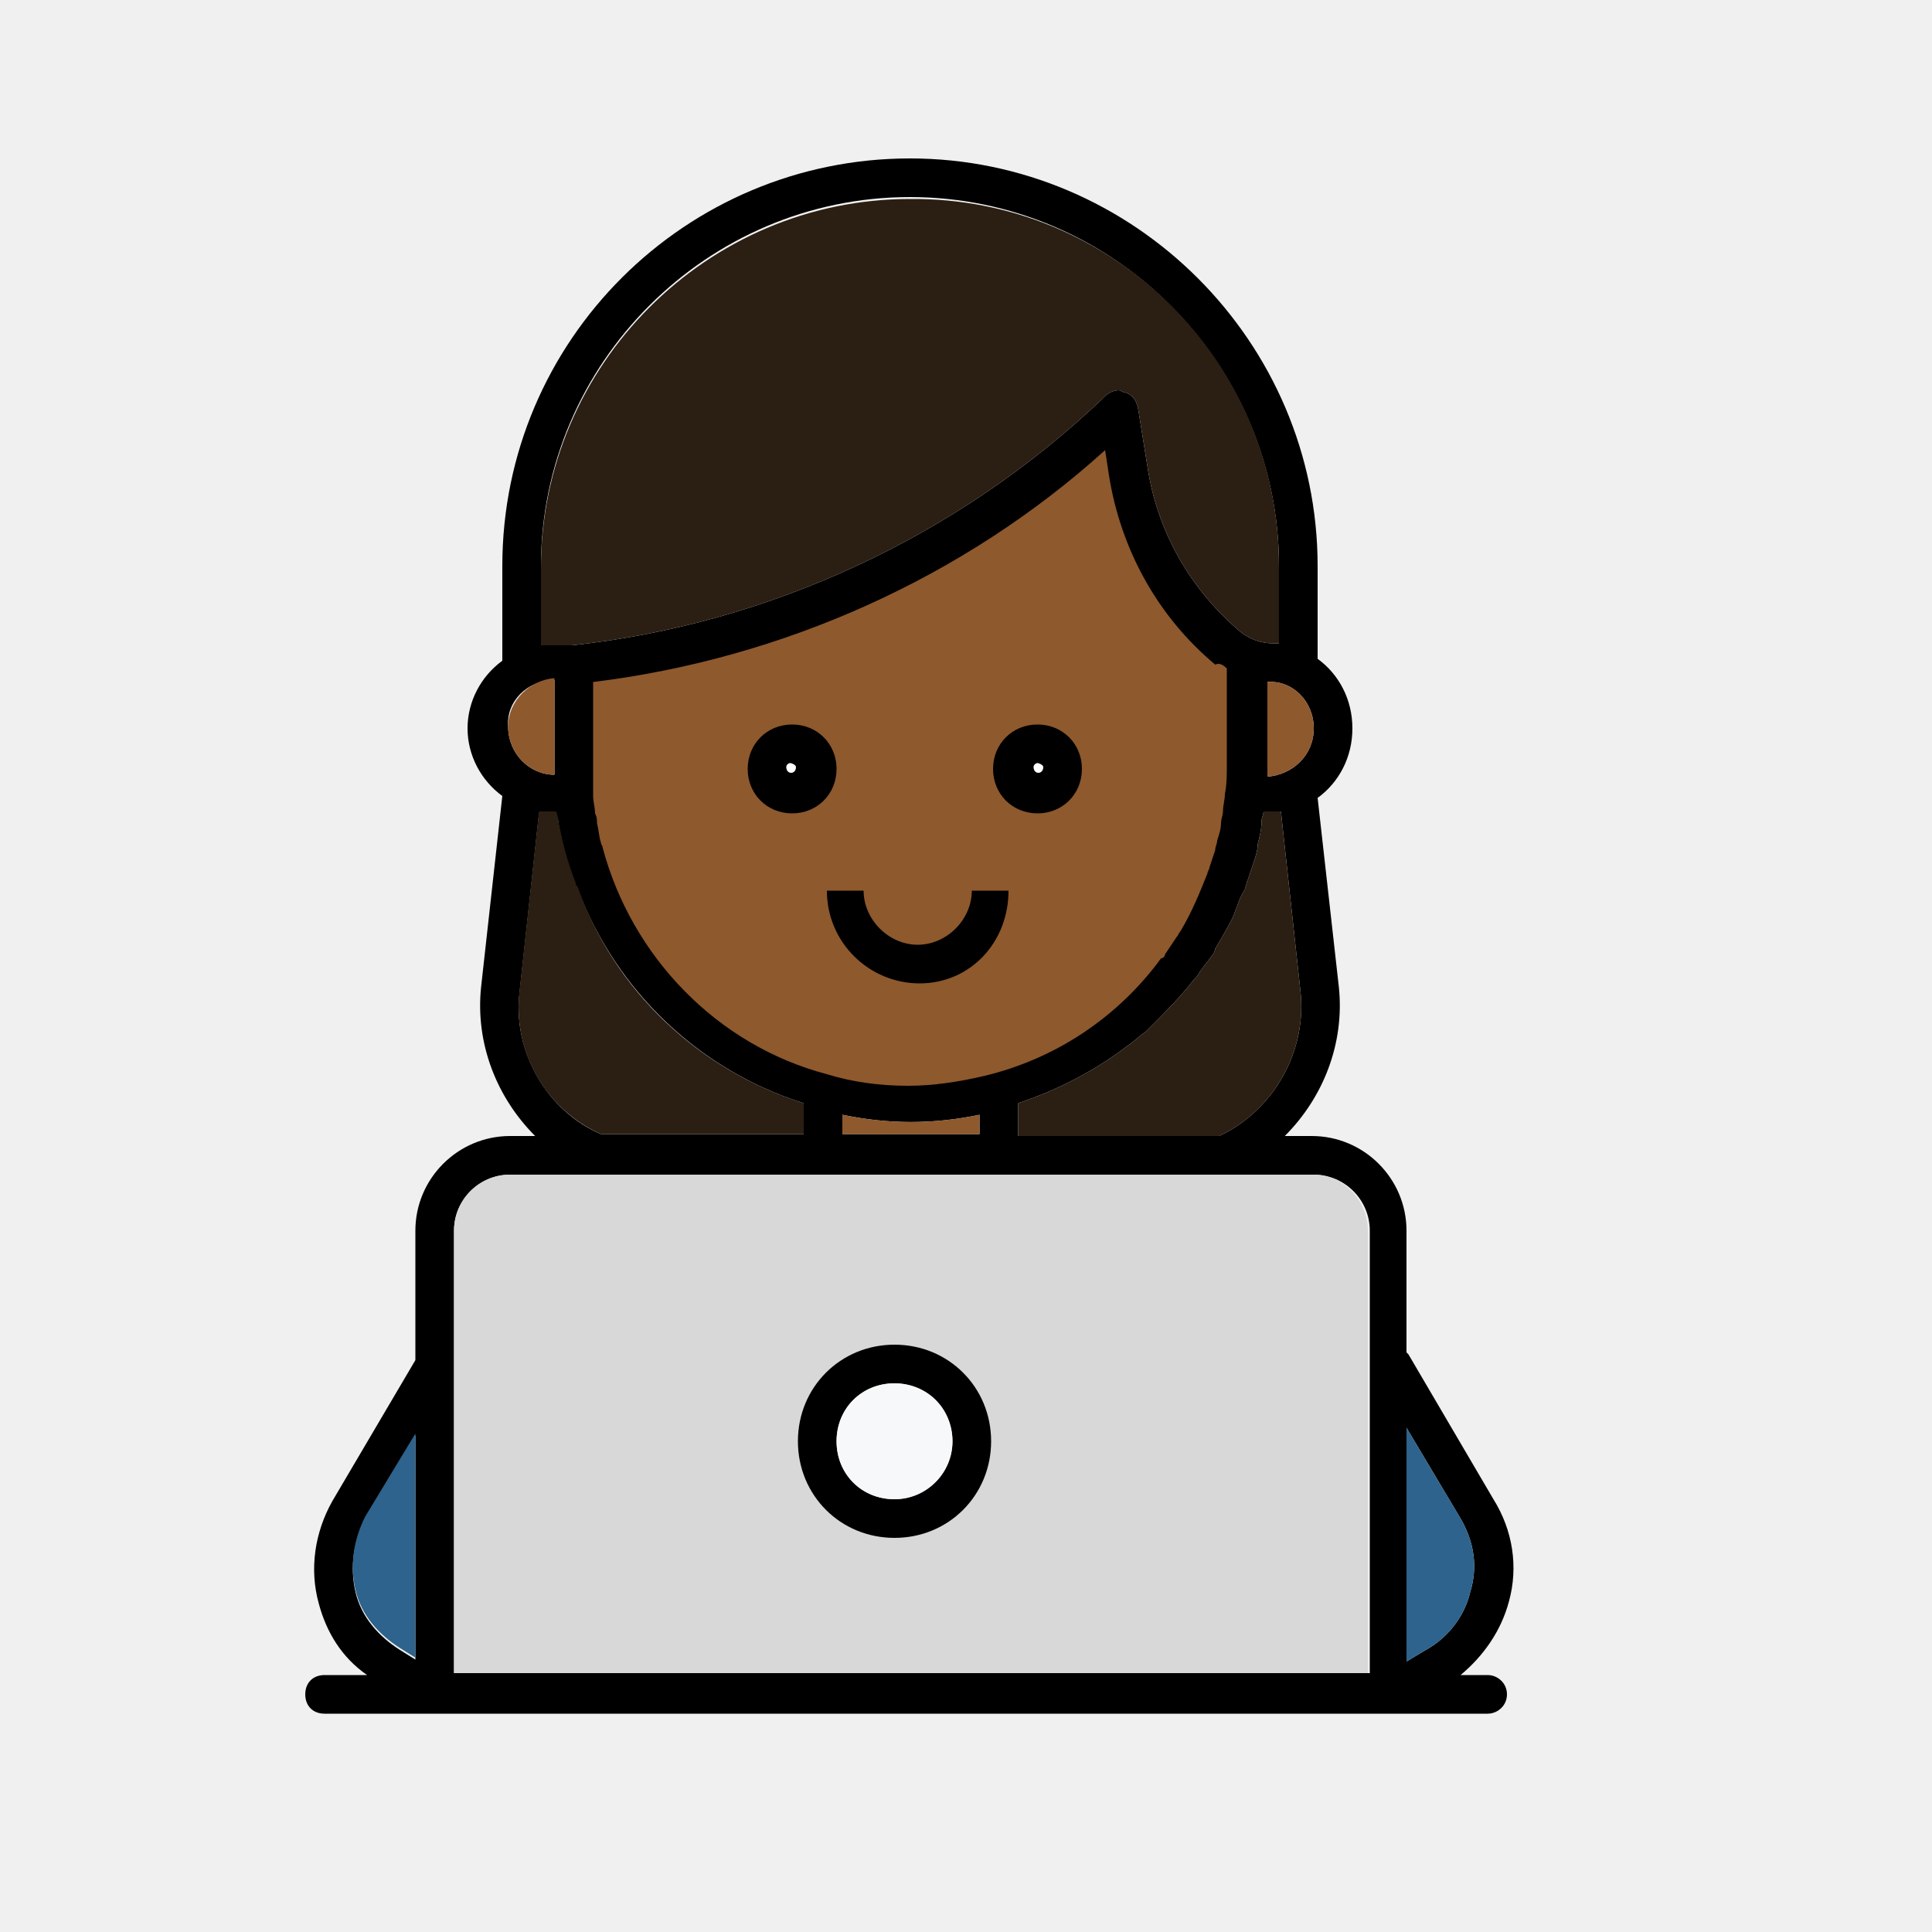
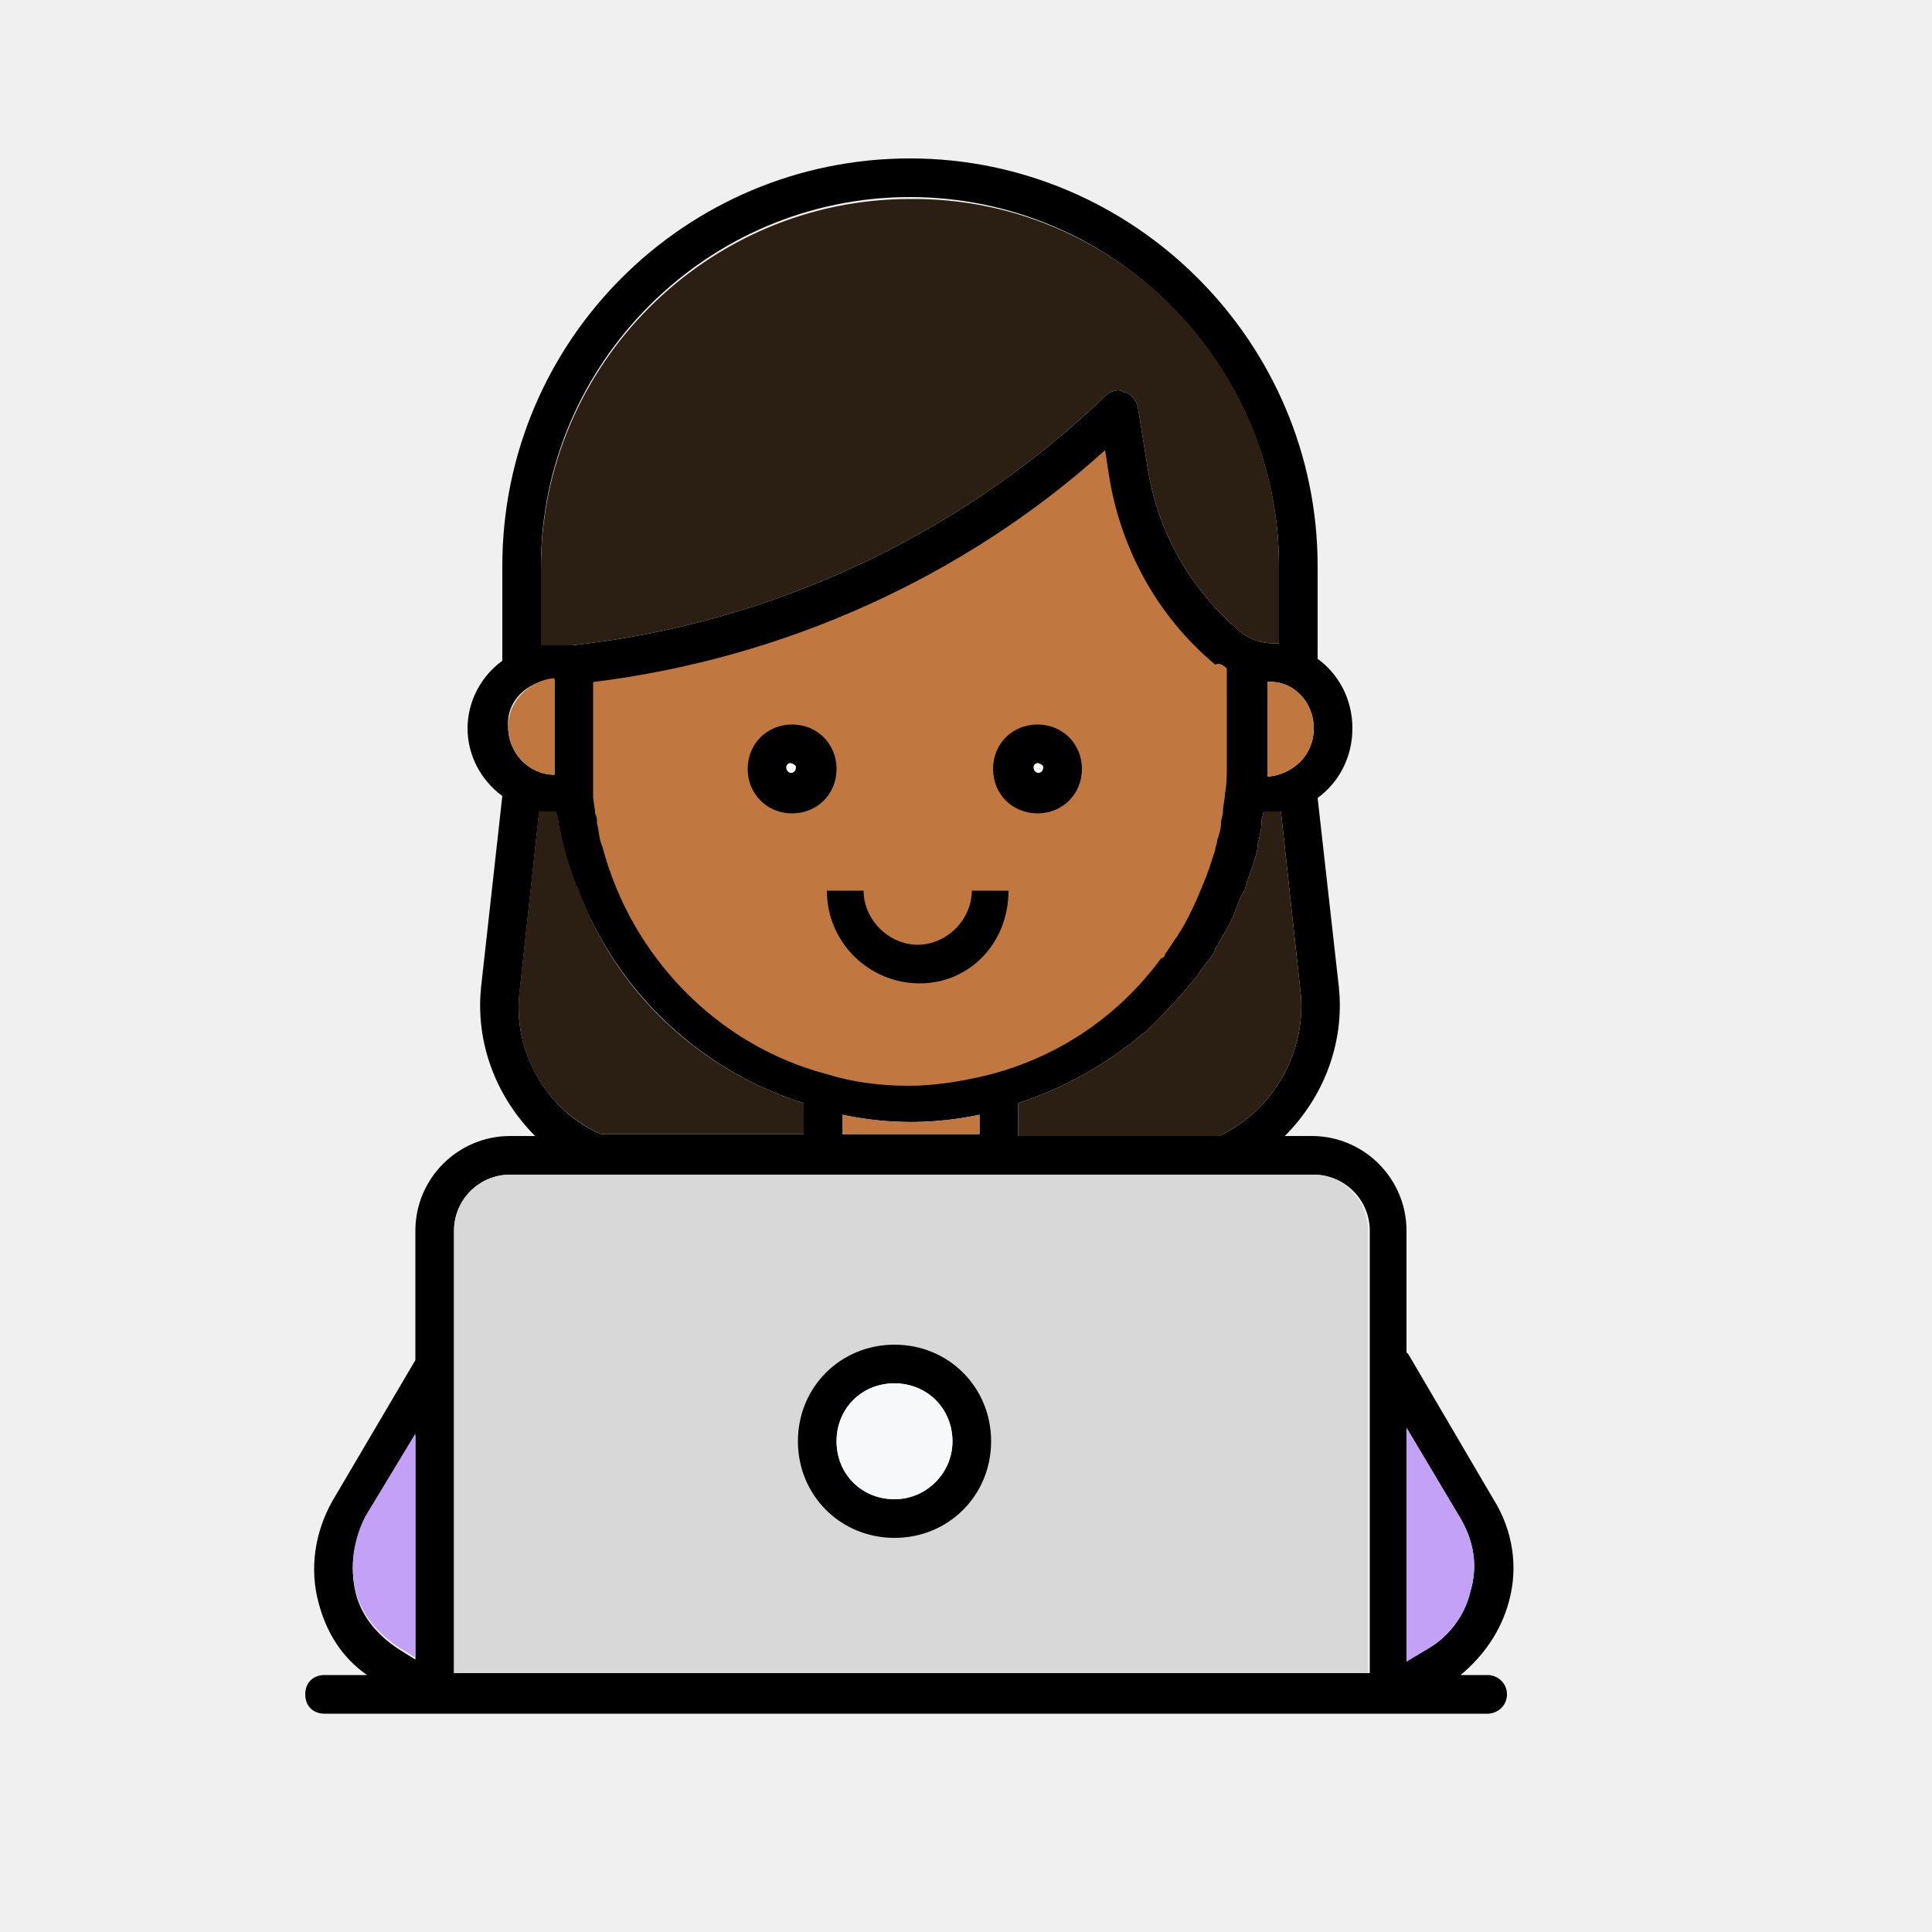
<svg xmlns="http://www.w3.org/2000/svg" version="1.1" id="Layer_1" x="0px" y="0px" viewBox="0 0 100 100" style="enable-background:new 0 0 100 100;" xml:space="preserve">
  <style type="text/css">
	.st0{fill:#D8D8D8;}
	.st1{fill:#F7F8F9;}
- 	.st2{fill:#2D638C;}
- 	.st3{fill:#8E592D;}
+ 	.st2{fill:#C3A1F7;}
+ 	.st3{fill:#C17840;}
	.st4{fill:#2B1E13;}
	.st5{fill:#FFFFFF;}
</style>
  <path d="M78.1,82.9c0.5-1.8,0.2-3.7-0.8-5.3l-4.4-7.5c0,0-0.1-0.1-0.1-0.1v-6.3c0-2.7-2.2-4.9-4.9-4.9h-1.4c2-2,3.1-4.8,2.8-7.7  l-1.1-9.8c1.1-0.8,1.8-2.1,1.8-3.6c0-1.5-0.7-2.8-1.8-3.6v-4.8c0-11.6-9.5-21.1-21.1-21.1C35.5,8.2,26,17.6,26,29.3v4.9  c-1.1,0.8-1.8,2.1-1.8,3.5c0,1.4,0.7,2.7,1.8,3.5l-1.1,9.9c-0.3,2.9,0.8,5.7,2.8,7.7h-1.3c-2.7,0-4.9,2.2-4.9,4.9v6.7l-4.3,7.3  c-0.9,1.6-1.2,3.5-0.7,5.3c0.4,1.5,1.2,2.8,2.5,3.7h-2.2c-0.6,0-1,0.4-1,1c0,0.6,0.4,1,1,1H77c0.5,0,1-0.4,1-1c0-0.6-0.5-1-1-1h-1.4  C76.8,85.7,77.7,84.4,78.1,82.9z M21.5,85.9l-0.8-0.5c-1.1-0.7-2-1.7-2.3-3c-0.3-1.3-0.1-2.6,0.5-3.8l2.6-4.3V85.9z M63.1,58.8H52.7  v-1.7c2.1-0.7,4-1.7,5.7-3c0,0,0,0,0,0c0.3-0.2,0.6-0.5,0.9-0.7c0.1-0.1,0.1-0.1,0.2-0.2c0.8-0.8,1.6-1.6,2.3-2.5  c0.1-0.1,0.2-0.2,0.3-0.4c0.2-0.3,0.4-0.5,0.6-0.8c0.1-0.1,0.2-0.3,0.2-0.4c0.3-0.5,0.6-1,0.9-1.6c0.1-0.2,0.1-0.3,0.2-0.5  c0.1-0.3,0.2-0.6,0.4-0.9c0.1-0.2,0.1-0.4,0.2-0.6c0.1-0.3,0.2-0.6,0.3-0.9c0.1-0.3,0.2-0.6,0.2-0.9c0.1-0.4,0.2-0.8,0.2-1.2  c0-0.2,0.1-0.3,0.1-0.5h0.9l1,9.2C67.7,54.4,65.9,57.5,63.1,58.8z M68,37.7c0,1.4-1.1,2.4-2.4,2.5v-4.9C66.9,35.2,68,36.3,68,37.7z   M28,29.3c0-10.5,8.6-19.1,19.1-19.1c10.5,0,19.1,8.6,19.1,19.1v4h-0.3c-0.6,0-1.2-0.2-1.7-0.6c-2.6-2.2-4.3-5.2-4.8-8.5l-0.5-3.1  c-0.1-0.4-0.3-0.7-0.7-0.8c-0.1,0-0.2-0.1-0.3-0.1c-0.2,0-0.5,0.1-0.7,0.3l-0.2,0.2c-7.5,7.1-17.2,11.6-27.4,12.7H28V29.3z   M50.7,57.7v1h-7.1v-1C46,58.2,48.3,58.2,50.7,57.7z M28.7,35.2v4.3c0,0.2,0,0.4,0,0.6v0c-1.3,0-2.4-1.1-2.4-2.5  C26.2,36.3,27.3,35.2,28.7,35.2z M26.9,51.3l1-9.2h0.9c0,0.1,0.1,0.3,0.1,0.5c0.2,1.1,0.5,2.2,0.9,3.2c0,0.1,0,0.1,0.1,0.2  c2,5.3,6.3,9.4,11.7,11.1v1.6H31.1C28.3,57.5,26.5,54.4,26.9,51.3z M70.8,86.6H23.5V63.7c0-1.6,1.3-2.9,2.9-2.9h41.6  c1.6,0,2.9,1.3,2.9,2.9V86.6z M76.1,82.4c-0.3,1.3-1.2,2.4-2.3,3l-1,0.6V73.9l2.8,4.7C76.3,79.8,76.5,81.1,76.1,82.4z" />
  <path class="st0" d="M70.8,63.7v22.9H23.5V63.7c0-1.6,1.3-2.9,2.9-2.9h41.6C69.5,60.8,70.8,62.1,70.8,63.7z" />
  <path d="M46.3,69.6c-2.8,0-5,2.2-5,5c0,2.8,2.2,5,5,5s5-2.2,5-5C51.3,71.8,49.1,69.6,46.3,69.6z M46.3,77.6c-1.7,0-3-1.3-3-3  c0-1.7,1.3-3,3-3c1.6,0,3,1.3,3,3C49.3,76.2,48,77.6,46.3,77.6z" />
  <path class="st1" d="M49.3,74.6c0,1.7-1.4,3-3,3c-1.7,0-3-1.3-3-3c0-1.7,1.3-3,3-3C48,71.6,49.3,72.9,49.3,74.6z" />
  <path class="st2" d="M76.1,82.4c-0.3,1.3-1.2,2.4-2.3,3l-1,0.6V73.9l2.8,4.7C76.3,79.8,76.5,81.1,76.1,82.4z" />
  <path class="st2" d="M21.5,74.2v11.6l-0.8-0.5c-1.1-0.7-2-1.7-2.3-3c-0.3-1.3-0.1-2.6,0.5-3.8L21.5,74.2z" />
  <path class="st3" d="M50.7,57.7v1h-7.1v-1C46,58.2,48.3,58.2,50.7,57.7z" />
  <path class="st3" d="M68,37.7c0,1.4-1.1,2.4-2.4,2.5v-4.9C66.9,35.2,68,36.3,68,37.7z" />
  <path class="st3" d="M28.7,40.1L28.7,40.1c-1.3,0-2.4-1.1-2.4-2.5c0-1.3,1.1-2.4,2.4-2.5v4.3C28.7,39.7,28.7,39.9,28.7,40.1z" />
  <path class="st4" d="M41.6,57.1v1.6H31.1c-2.9-1.3-4.6-4.3-4.2-7.5l1-9.2h0.9c0,0.1,0.1,0.3,0.1,0.5c0.2,1.1,0.5,2.2,0.9,3.2  c0,0.1,0,0.1,0.1,0.2C31.8,51.3,36.2,55.4,41.6,57.1z" />
  <path class="st4" d="M63.1,58.8H52.7v-1.7c2.1-0.7,4-1.7,5.7-3c0,0,0,0,0,0c0.3-0.2,0.6-0.5,0.9-0.7c0.1-0.1,0.1-0.1,0.2-0.2  c0.8-0.8,1.6-1.6,2.3-2.5c0.1-0.1,0.2-0.2,0.3-0.4c0.2-0.3,0.4-0.5,0.6-0.8c0.1-0.1,0.2-0.3,0.2-0.4c0.3-0.5,0.6-1,0.9-1.6  c0.1-0.2,0.1-0.3,0.2-0.5c0.1-0.3,0.2-0.6,0.4-0.9c0.1-0.2,0.1-0.4,0.2-0.6c0.1-0.3,0.2-0.6,0.3-0.9c0.1-0.3,0.2-0.6,0.2-0.9  c0.1-0.4,0.2-0.8,0.2-1.2c0-0.2,0.1-0.3,0.1-0.5h0.9l1,9.2C67.7,54.4,65.9,57.5,63.1,58.8z" />
  <path class="st4" d="M66.2,29.3v4h-0.3c-0.6,0-1.2-0.2-1.7-0.6c-2.6-2.2-4.3-5.2-4.8-8.5l-0.5-3.1c-0.1-0.4-0.3-0.7-0.7-0.8  c-0.1,0-0.2-0.1-0.3-0.1c-0.2,0-0.5,0.1-0.7,0.3l-0.2,0.2c-7.5,7.1-17.2,11.6-27.4,12.7H28v-4c0-10.5,8.6-19.1,19.1-19.1  C57.6,10.2,66.2,18.7,66.2,29.3z" />
  <path class="st3" d="M63.5,34.6v5c0,0.5,0,1-0.1,1.5c0,0.3-0.1,0.6-0.1,0.9c0,0.2-0.1,0.4-0.1,0.6c0,0.3-0.1,0.6-0.2,0.9  c0,0.2-0.1,0.3-0.1,0.5c-0.1,0.3-0.2,0.6-0.3,0.9c0,0.1-0.1,0.2-0.1,0.3c-0.4,1-0.8,2-1.4,3c-0.1,0.1-0.1,0.2-0.2,0.3  c-0.2,0.3-0.4,0.6-0.6,0.9c0,0.1-0.1,0.2-0.2,0.2c-2.2,3-5.4,5.2-9.2,6.1h0c0,0,0,0,0,0c-1.3,0.3-2.6,0.5-3.9,0.5  c-1.5,0-2.9-0.2-4.2-0.6c0,0,0,0,0,0c-5.7-1.5-10.1-6.1-11.6-11.7c0-0.1-0.1-0.2-0.1-0.3c-0.1-0.3-0.1-0.6-0.2-1  c0-0.2,0-0.3-0.1-0.5c0-0.3-0.1-0.6-0.1-0.9h0c0-0.3,0-0.6,0-0.9v-5c9.8-1.2,19.2-5.4,26.5-12l0.2,1.3c0.6,3.8,2.5,7.3,5.5,9.8  C63.1,34.3,63.3,34.4,63.5,34.6z" />
  <path d="M41,37.5c-1.3,0-2.3,1-2.3,2.3s1,2.3,2.3,2.3s2.3-1,2.3-2.3S42.3,37.5,41,37.5z M40.7,39.7c0-0.1,0.1-0.2,0.2-0.2  s0.2,0.1,0.2,0.2C41.2,40.1,40.7,40.1,40.7,39.7z" />
  <path class="st5" d="M41.2,39.7c0,0.4-0.5,0.4-0.5,0c0-0.1,0.1-0.2,0.2-0.2S41.2,39.6,41.2,39.7z" />
  <path d="M53.7,37.5c-1.3,0-2.3,1-2.3,2.3s1,2.3,2.3,2.3c1.3,0,2.3-1,2.3-2.3S55,37.5,53.7,37.5z M53.5,39.7c0-0.1,0.1-0.2,0.2-0.2  s0.2,0.1,0.2,0.2C54,40.1,53.5,40.1,53.5,39.7z" />
  <path class="st5" d="M54,39.7c0,0.4-0.5,0.4-0.5,0c0-0.1,0.1-0.2,0.2-0.2S54,39.6,54,39.7z" />
  <path d="M52.2,46.1h-1.9c0,1.5-1.3,2.8-2.8,2.8c-1.5,0-2.8-1.3-2.8-2.8h-1.9c0,2.7,2.2,4.8,4.8,4.8S52.2,48.8,52.2,46.1z" />
</svg>
